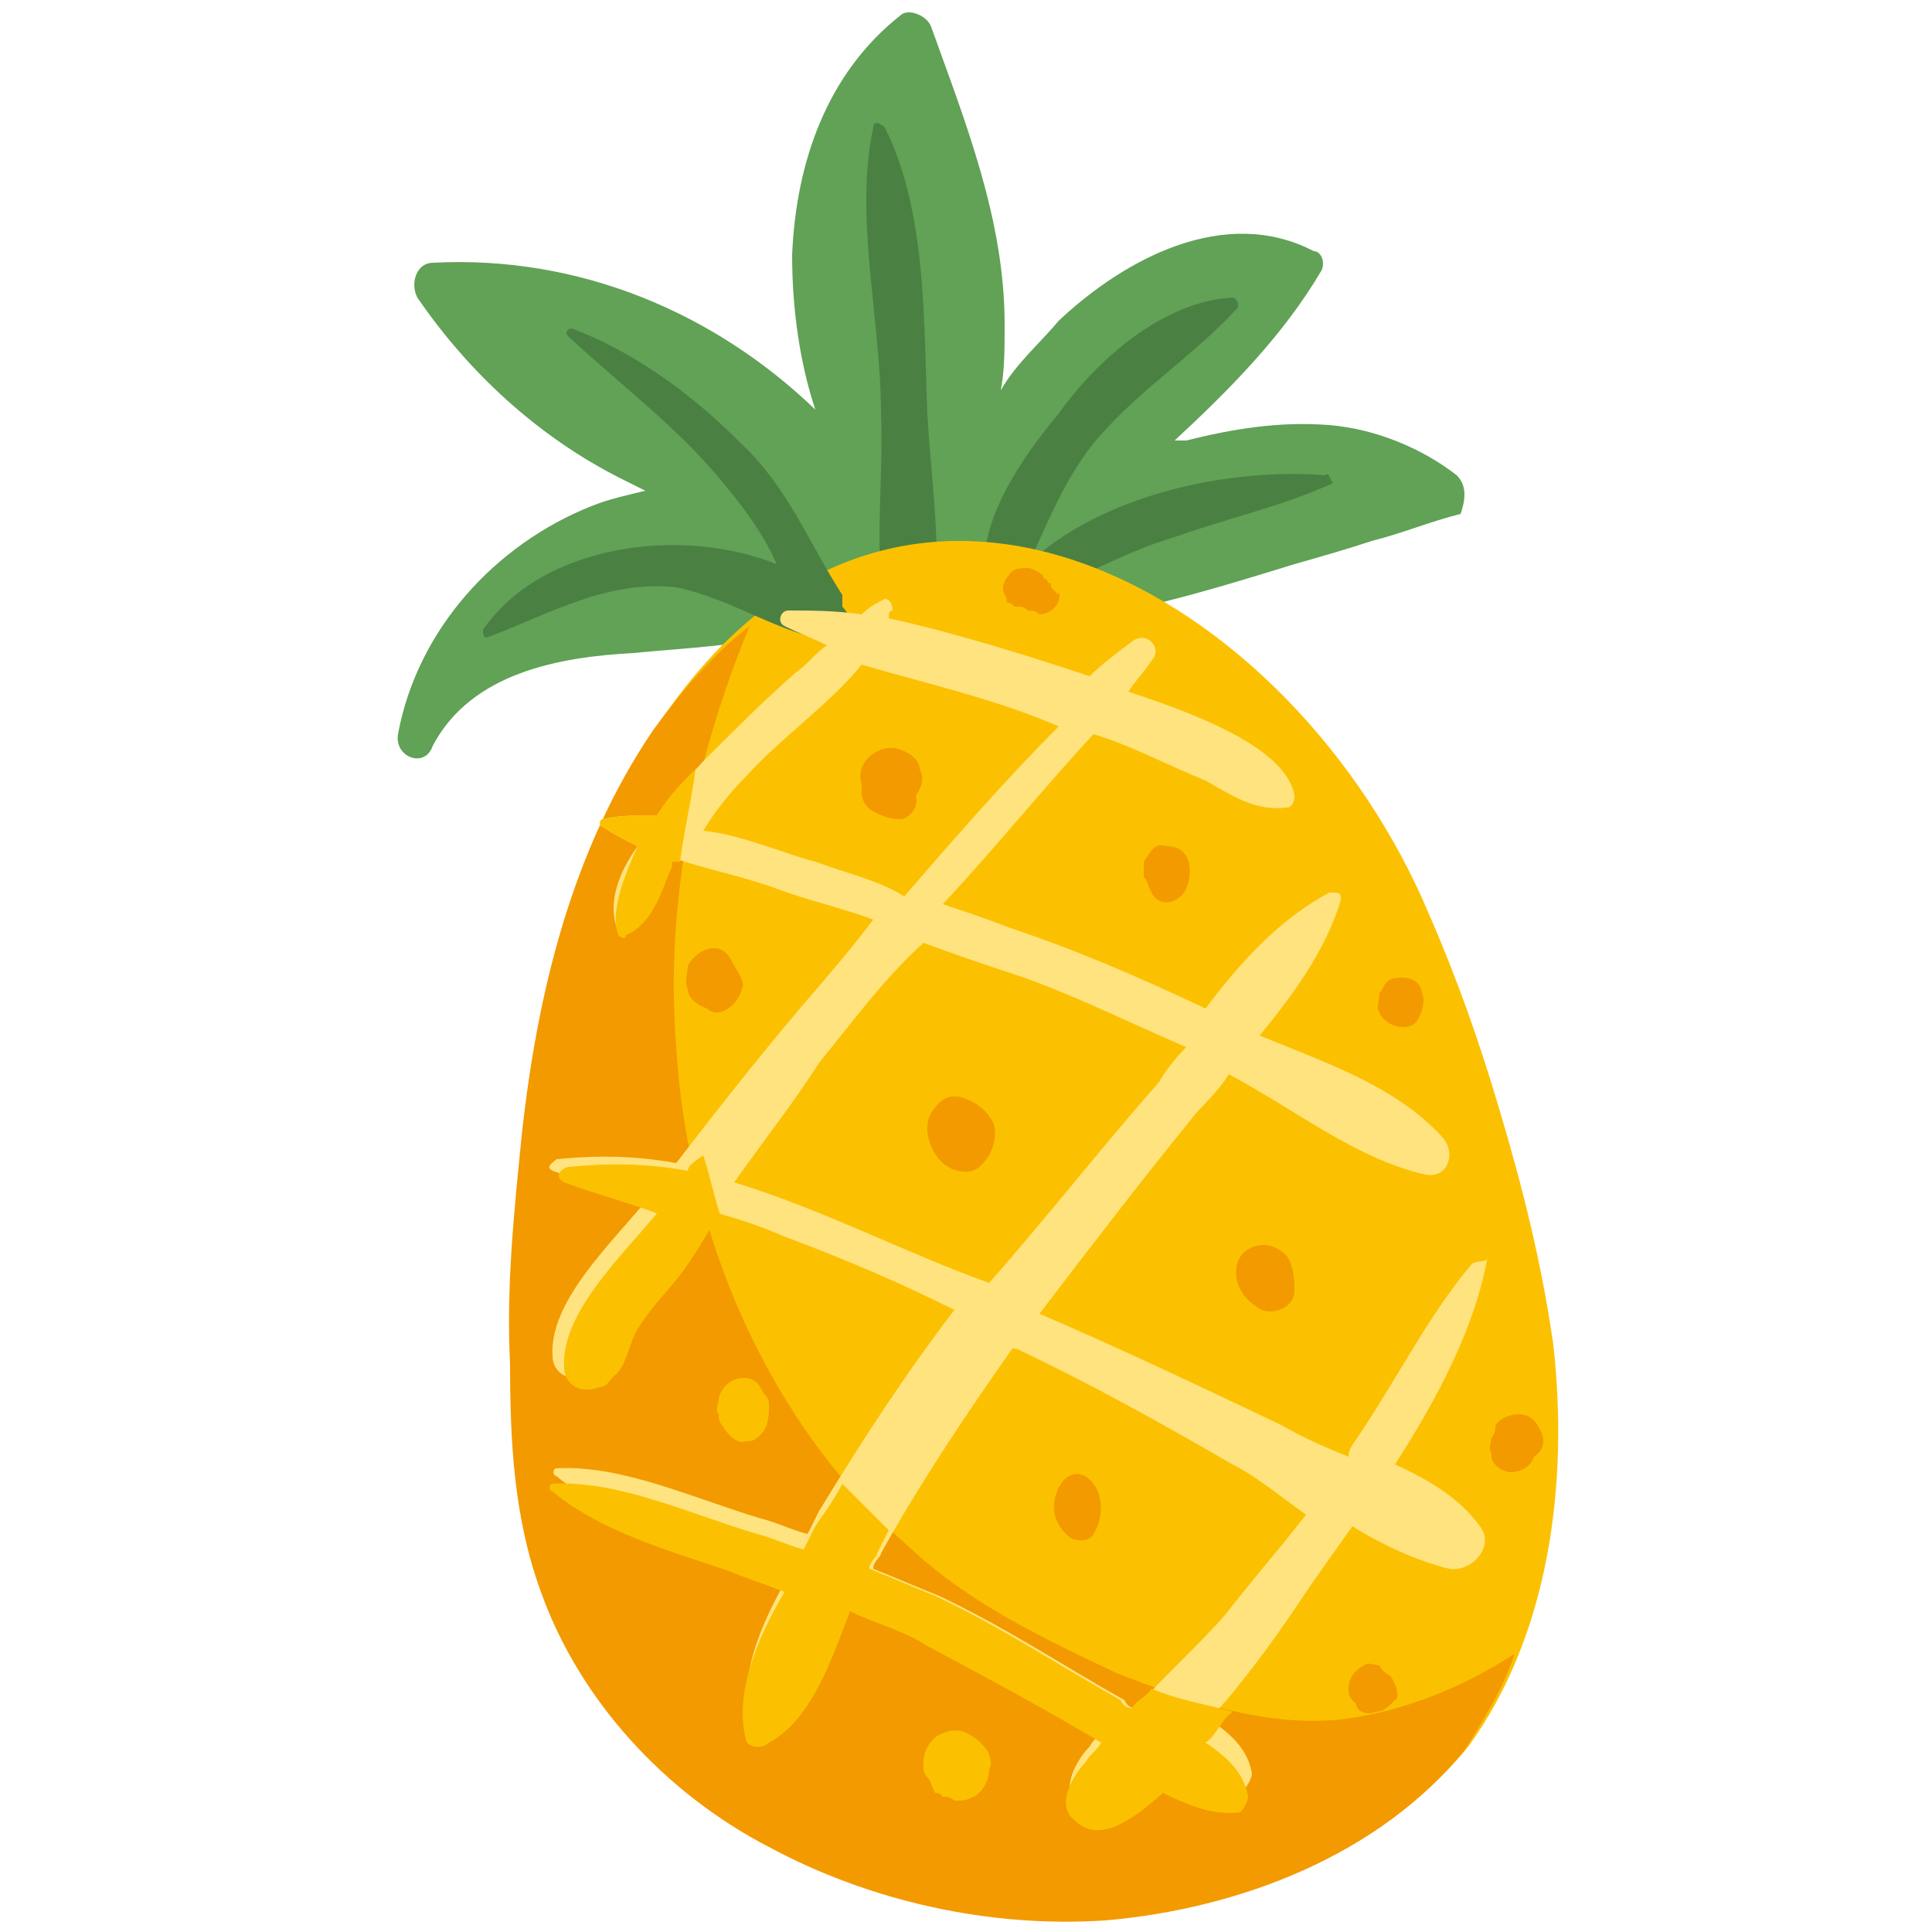
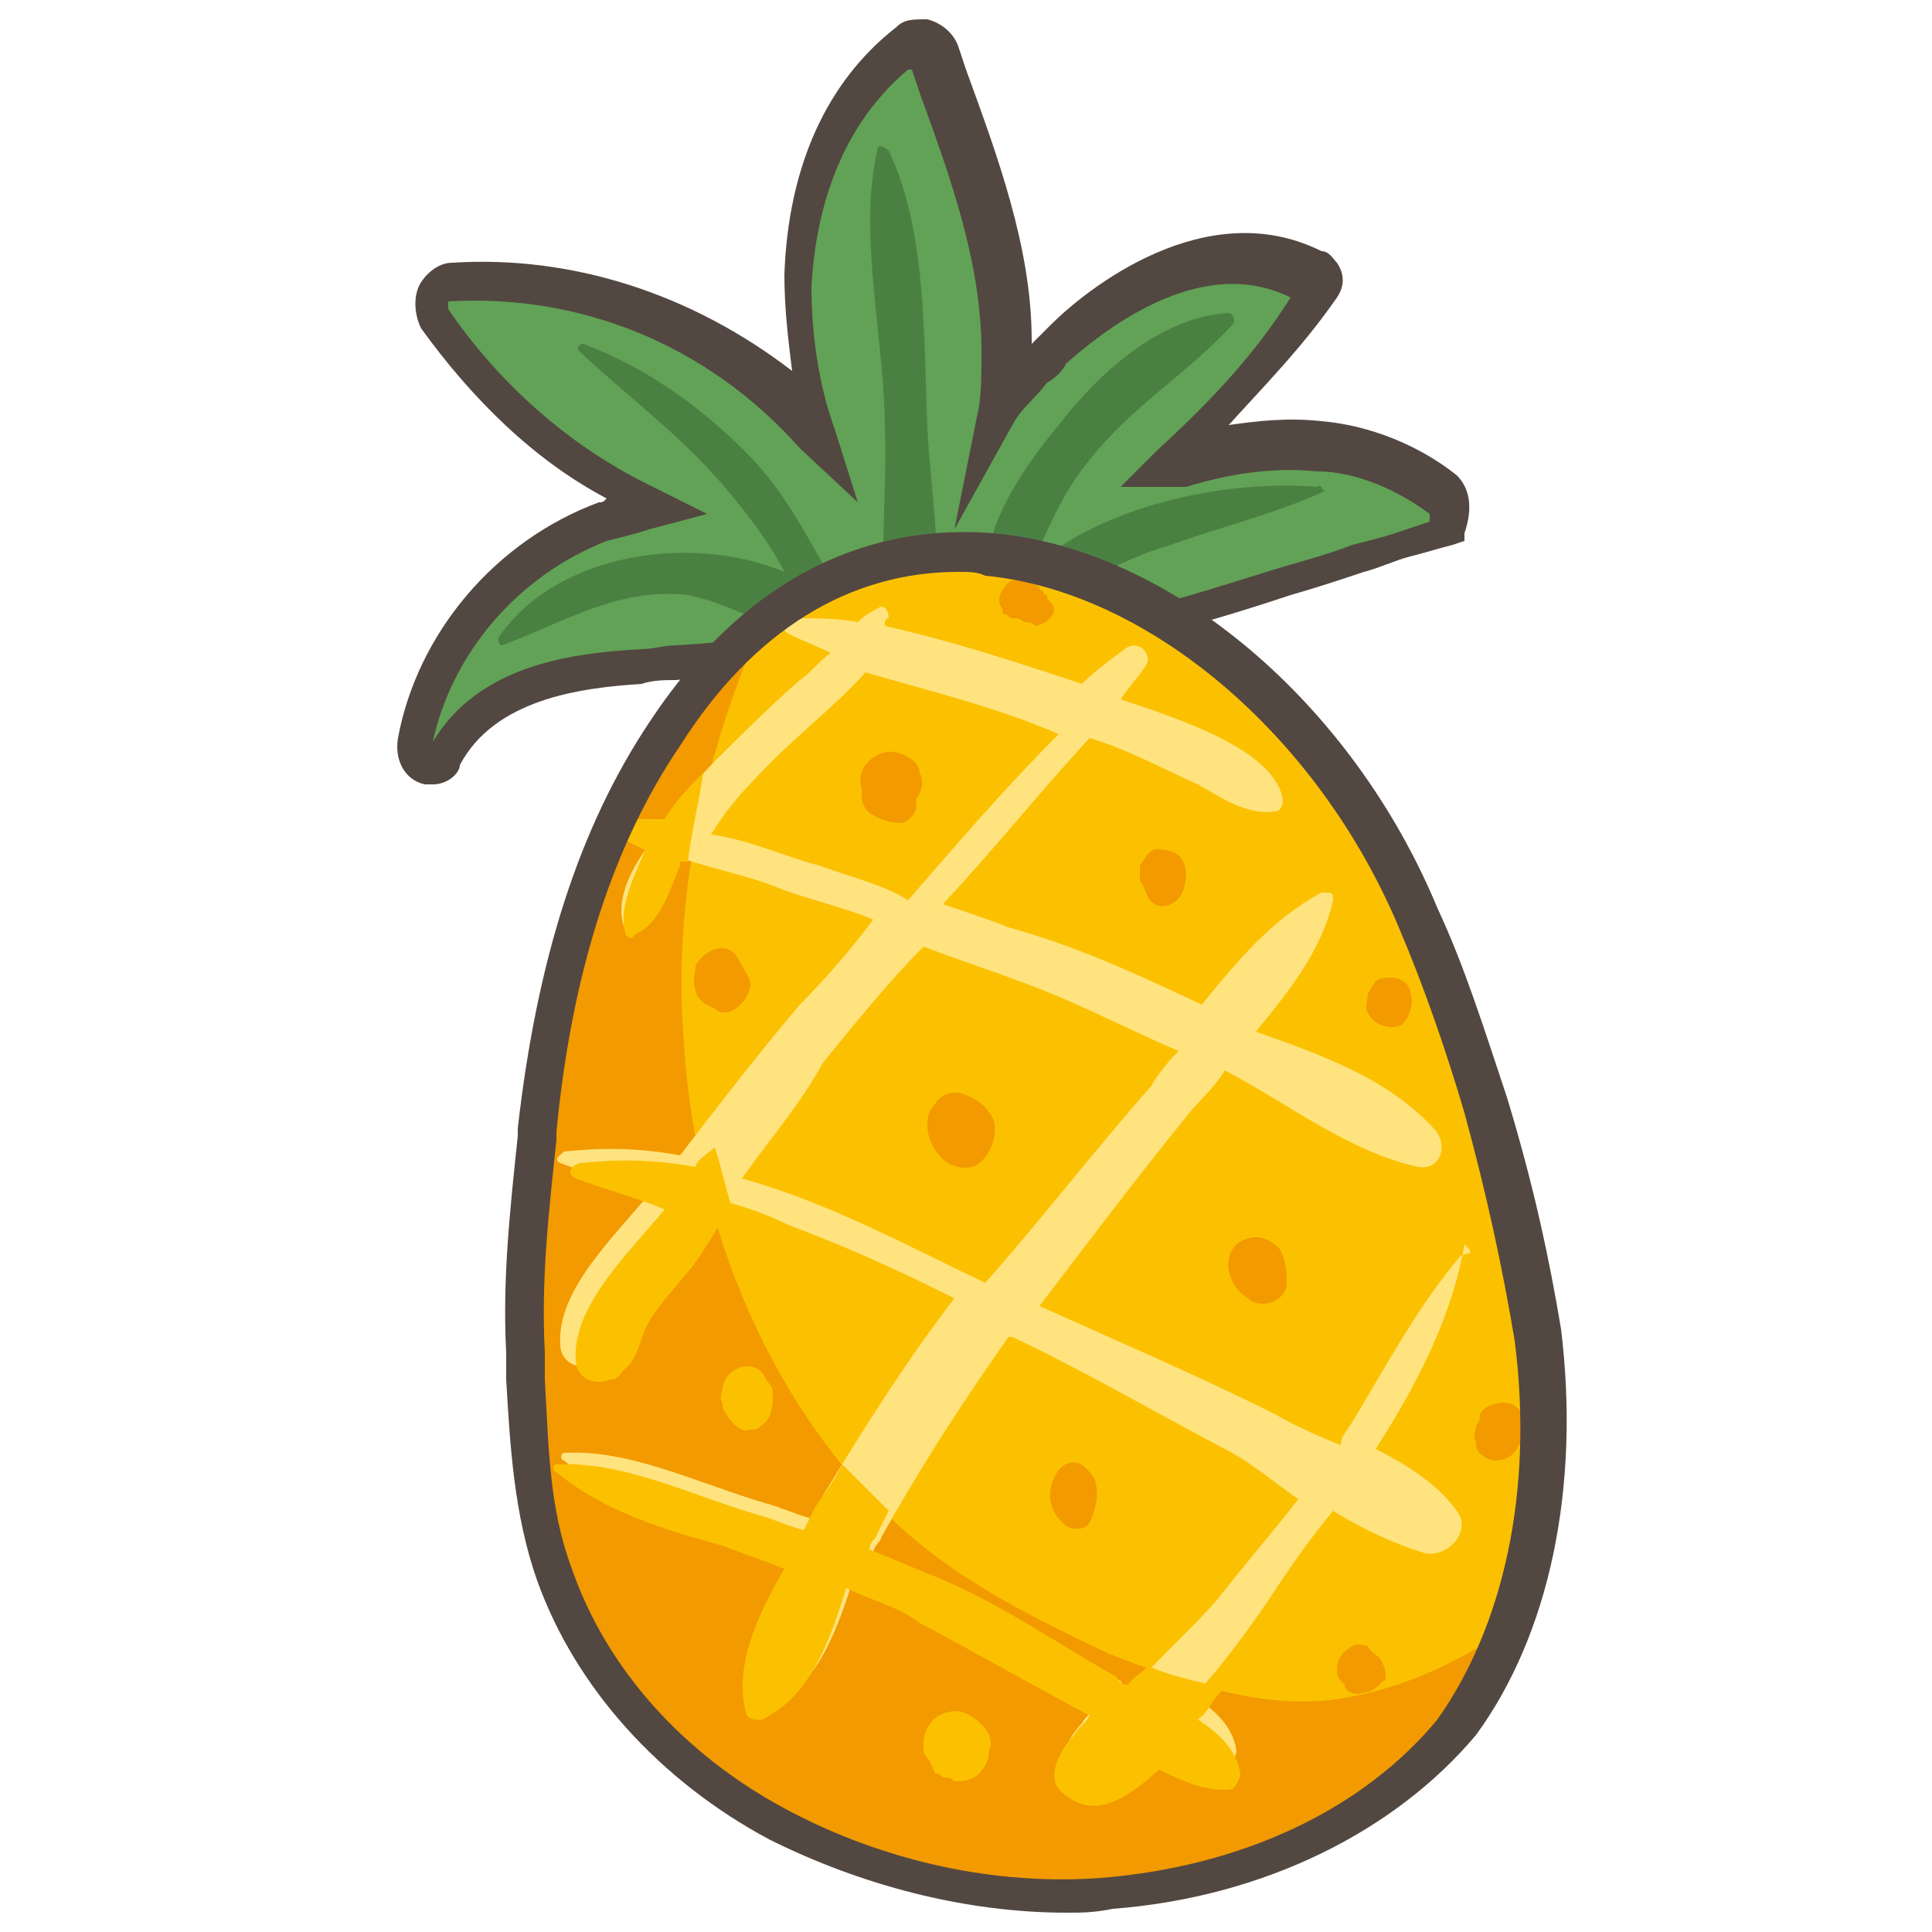
<svg xmlns="http://www.w3.org/2000/svg" version="1.1" id="圖層_1" x="0px" y="0px" viewBox="0 0 50 50" style="enable-background:new 0 0 50 50;" xml:space="preserve">
  <style type="text/css">
	.st0{fill:#61A256;}
- 	.st1{fill:#4B8043;}
- 	.st2{fill:#FBC100;}
- 	.st3{fill:#F29A00;}
- 	.st4{fill:#FFE37E;}
+ 	.st1{fill:#534741;}
+ 	.st2{fill:#4B8043;}
+ 	.st3{fill:#FBC100;}
+ 	.st4{fill:#F29A00;}
+ 	.st5{fill:#FFE37E;}
</style>
-   <g>
-     <path class="st0" d="M37.7,12.3c-0.9-0.7-2.1-1.2-3.3-1.3c-1.3-0.1-2.5,0.1-3.7,0.4c-0.1,0-0.2,0-0.3,0c1.4-1.3,2.8-2.7,3.8-4.4   c0.1-0.2,0-0.5-0.2-0.5c-2.3-1.2-4.9,0.2-6.6,1.8c-0.5,0.6-1.1,1.1-1.5,1.8C26,9.6,26,9,26,8.4c0-2.7-1-5.2-1.9-7.7   c-0.1-0.3-0.6-0.5-0.8-0.3c-1.9,1.5-2.7,3.8-2.8,6.2c0,1.4,0.2,2.8,0.6,4c-2.6-2.5-6.1-4-9.9-3.8c-0.4,0-0.6,0.5-0.4,0.9   c1.3,1.9,3.1,3.6,5.3,4.7c0.2,0.1,0.4,0.2,0.6,0.3c-0.4,0.1-0.9,0.2-1.4,0.4c-2.5,1-4.5,3.2-5,5.9c-0.1,0.6,0.7,0.9,0.9,0.3   c1-1.9,3.3-2.3,5.2-2.4c2-0.2,4.4-0.2,6.1-1.5l0.1,0c0,0.3,0.2,0.7,0.7,0.5c0.1,0,0.1-0.1,0.2,0c0.3,0.2,0.6,0,0.7-0.2   c0.1,0,0.1-0.1,0.2,0c1.7,0.6,3.5,0.4,5.2,0c1.3-0.3,2.6-0.7,3.9-1.1c0.7-0.2,1.4-0.4,2-0.6c0.8-0.2,1.5-0.5,2.3-0.7   C37.9,13,38,12.6,37.7,12.3z" />
-     <path class="st1" d="M24,10.7c-0.1-2.3,0-5.2-1.1-7.4c-0.1-0.1-0.3-0.2-0.3,0c-0.5,2.3,0.2,5,0.2,7.4c0.1,2.1-0.4,4.8,0.6,6.7   c0.1,0.1,0.3,0.1,0.4,0C24.6,15.5,24.1,12.7,24,10.7z" />
-     <path class="st1" d="M34.3,12.3c-2.5-0.2-5.8,0.5-7.7,2.3c0-0.1,0.1-0.3,0.2-0.4c0.4-0.9,0.8-1.8,1.4-2.6c1.1-1.4,2.6-2.3,3.8-3.6   c0.1-0.1,0-0.3-0.1-0.3c-1.8,0.1-3.5,1.6-4.5,3c-1,1.2-2.5,3.3-1.7,4.9c0.1,0.1,0.2,0.1,0.3,0.1c0.1-0.1,0.2-0.1,0.3-0.2l0.1,0   c1.4-0.4,2.6-1.2,4-1.6c1.4-0.5,2.8-0.8,4.1-1.4C34.4,12.4,34.4,12.2,34.3,12.3z" />
-     <path class="st2" d="M40.2,34.8c-0.3-2.1-0.8-4.1-1.4-6.1c-0.5-1.7-1.1-3.4-1.8-5C33.5,15.3,23.2,9.4,17,18.8   c-2.1,3.1-3,6.8-3.4,10.5c-0.2,2-0.4,3.9-0.3,5.9s0.1,4,0.8,5.9c1,2.8,3.2,5.2,5.9,6.6s5.7,2.1,8.7,1.9c3.5-0.3,7.1-1.7,9.3-4.4   C40.1,42.3,40.6,38.4,40.2,34.8z" />
-     <path class="st3" d="M39.2,42.8c-1.4,0.9-2.9,1.5-4.5,1.7c-2,0.2-4-0.5-5.8-1.2c-1.9-0.9-3.8-1.8-5.3-3.2c-3.7-3.2-5.8-8.1-6.1-13   c-0.3-3.8,0.5-7.5,1.9-10.9c-0.9,0.7-1.7,1.6-2.5,2.7c-2.1,3.1-3,6.8-3.4,10.5c-0.2,2-0.4,3.9-0.3,5.9c0,2,0.1,4,0.8,5.9   c1,2.8,3.2,5.2,5.9,6.6c2.6,1.4,5.7,2.1,8.7,1.9c3.5-0.3,7.1-1.7,9.3-4.4C38.4,44.5,38.9,43.7,39.2,42.8z" />
-     <path class="st1" d="M22.1,16.1c-0.1-0.1-0.2-0.3-0.3-0.4c0-0.1,0-0.2,0-0.3c-0.9-1.4-1.4-2.8-2.7-4c-1.2-1.2-2.7-2.3-4.3-2.9   c-0.1,0-0.2,0.1-0.1,0.2c1.4,1.3,2.9,2.4,4.1,3.9c0.5,0.6,1,1.3,1.3,2c-2.5-1-6.1-0.5-7.6,1.7c0,0.1,0,0.2,0.1,0.2   c1.6-0.6,3.1-1.5,4.9-1.3c1.5,0.3,2.8,1.3,4.2,1.4C22,16.8,22.4,16.4,22.1,16.1z" />
-     <path class="st4" d="M38.1,32.7c-1.1,1.3-1.9,2.9-2.9,4.4c-0.2,0.3-0.3,0.4-0.3,0.6c-0.5-0.2-1.2-0.5-1.7-0.8c-2.1-1-4.2-2-6.3-2.9   c1.3-1.7,2.6-3.4,3.9-5c0.3-0.4,0.7-0.7,1-1.2c1.7,0.9,3.3,2.2,5.1,2.6c0.6,0.1,0.8-0.6,0.4-1c-1.2-1.3-3-1.9-4.7-2.6   c0.9-1.1,1.7-2.2,2.1-3.5c0-0.2,0-0.2-0.3-0.2c-1.3,0.7-2.3,1.8-3.2,3c-1.7-0.8-3.3-1.5-5.1-2.1c-0.5-0.2-1.1-0.4-1.7-0.6   c1.4-1.5,2.6-3,3.9-4.4c1,0.3,1.9,0.8,2.9,1.2c0.7,0.4,1.3,0.8,2.1,0.7c0.1,0,0.2-0.1,0.2-0.3c-0.2-1.3-2.8-2.2-4.3-2.7   c0.2-0.3,0.4-0.5,0.6-0.8c0.3-0.3-0.1-0.8-0.5-0.5c-0.4,0.3-0.8,0.6-1.1,0.9C26.7,17,24.8,16.4,23,16c0-0.1,0-0.2,0.1-0.2   c0-0.2-0.1-0.3-0.2-0.3c-0.2,0.1-0.4,0.2-0.6,0.4c-0.7-0.1-1.3-0.1-1.9-0.1c-0.2,0-0.3,0.3-0.1,0.4c0.4,0.2,0.7,0.3,1.1,0.5   c-0.3,0.2-0.5,0.5-0.8,0.7c-0.8,0.7-1.6,1.5-2.3,2.2c-0.4,0.4-0.8,0.9-1.3,1.5c-0.5,0-1,0-1.4,0.1c-0.1,0-0.1,0.2,0,0.2   c0.3,0.2,0.5,0.3,0.9,0.5c-0.5,0.7-0.8,1.5-0.5,2.2c0.1,0.1,0.2,0.1,0.2,0c0.7-0.3,0.9-1.1,1.2-1.8l0-0.1c0.9,0.3,1.9,0.5,2.7,0.8   s1.7,0.5,2.5,0.8c-0.6,0.8-1.3,1.6-1.9,2.3c-1.1,1.3-2.2,2.7-3.2,4c-1.1-0.2-2.1-0.2-3.1-0.1c-0.1,0.1-0.3,0.2-0.1,0.3   c0.8,0.3,1.6,0.5,2.4,0.8l0,0c-0.9,1.1-2.5,2.6-2.4,4c0,0.4,0.4,0.7,0.9,0.5c0.2,0,0.2-0.1,0.4-0.3c0.3-0.2,0.4-0.9,0.6-1.2   c0.3-0.5,0.7-0.9,1.1-1.4c0.3-0.4,0.6-0.9,0.9-1.4c0.8,0.2,1.4,0.4,2.1,0.7c1.6,0.6,3,1.2,4.4,1.9c-1.3,1.7-2.4,3.4-3.5,5.2   c-0.1,0.2-0.2,0.4-0.3,0.6c-0.4-0.1-0.8-0.3-1.2-0.4c-1.7-0.5-3.6-1.4-5.3-1.3c-0.1,0-0.1,0.2,0,0.2c1.2,1,2.9,1.5,4.4,2   c0.5,0.2,1.1,0.4,1.6,0.6c-0.7,1.2-1.3,2.6-1,3.8c0,0.2,0.4,0.3,0.6,0.1c1.1-0.6,1.6-2.1,2.1-3.4c0.6,0.3,1.4,0.5,2,0.9   c1.5,0.8,3,1.6,4.5,2.5c-0.1,0.2-0.3,0.3-0.4,0.5c-0.3,0.3-0.8,1.1-0.3,1.5c0.6,0.5,1.4-0.1,2.3-0.9c0.6,0.3,1.3,0.6,2,0.5   c0.1-0.1,0.2-0.3,0.2-0.4c-0.1-0.6-0.5-1-1.1-1.4c1.1-1.2,2.1-2.7,2.3-3c0.4-0.6,0.9-1.3,1.4-2c0.8,0.5,1.7,0.9,2.5,1.1   c0.6,0.1,1.2-0.6,0.8-1.1c-0.5-0.7-1.3-1.2-2.2-1.6c1.1-1.7,2.1-3.6,2.4-5.4C38.5,32.7,38.3,32.6,38.1,32.7z M21.1,22.3   c-0.8-0.2-1.9-0.7-2.9-0.8c0.3-0.5,0.7-1,1.1-1.4c0.9-1,2.2-1.9,3-2.9c1.7,0.5,3.5,0.9,5.1,1.6c-1.4,1.4-2.7,2.9-4,4.4   C22.8,22.8,21.9,22.6,21.1,22.3z M19,30.6c0.7-1,1.5-2,2.2-3.1c0.9-1.1,1.7-2.2,2.7-3.1c0.8,0.3,1.7,0.6,2.6,0.9   c1.4,0.5,2.8,1.2,4.2,1.8c-0.3,0.3-0.6,0.7-0.7,0.9c-1.5,1.7-2.9,3.5-4.4,5.2C23.6,32.5,21.3,31.3,19,30.6z M31.7,41.8   c-0.7,0.8-1.6,1.6-2.3,2.4c-0.1,0-0.2,0-0.3-0.2c-1.6-0.9-3.1-1.9-4.8-2.7c-0.5-0.2-1.2-0.5-1.7-0.7c0-0.2,0.2-0.3,0.2-0.4   c1-1.8,2.2-3.6,3.4-5.3l0.1,0c1.9,0.9,3.7,1.9,5.6,3c0.6,0.3,1.2,0.8,1.9,1.3C33.1,40.1,32.4,40.9,31.7,41.8z" />
-     <g>
-       <path class="st2" d="M16,24.2c0.1,0.1,0.2,0.1,0.2,0c0.7-0.3,0.9-1.1,1.2-1.8l0-0.1c0.1,0,0.1,0,0.2,0c0.1-0.8,0.3-1.6,0.4-2.4    c-0.3,0.3-0.7,0.7-1,1.2c-0.5,0-1,0-1.4,0.1c-0.1,0-0.1,0.2,0,0.2c0.3,0.2,0.5,0.3,0.9,0.5C16.1,22.8,15.8,23.6,16,24.2z" />
-       <path class="st2" d="M30.1,46.4c0.6,0.3,1.3,0.6,2,0.5c0.1-0.1,0.2-0.3,0.2-0.4c-0.1-0.6-0.5-1-1.1-1.4c0.3-0.2,0.4-0.6,0.7-0.8    c-0.7-0.2-1.4-0.3-2.1-0.6c-0.1,0.2-0.4,0.3-0.5,0.5c-0.1,0-0.2,0-0.3-0.2c-1.6-0.9-3.1-1.9-4.8-2.7c-0.5-0.2-1.2-0.5-1.7-0.7    c0-0.2,0.2-0.3,0.2-0.4c0.1-0.2,0.2-0.4,0.3-0.6c-0.4-0.4-0.8-0.8-1.2-1.2c-0.2,0.4-0.5,0.8-0.7,1.1c-0.1,0.2-0.2,0.4-0.3,0.6    c-0.4-0.1-0.8-0.3-1.2-0.4c-1.7-0.5-3.6-1.4-5.3-1.3c-0.1,0-0.1,0.2,0,0.2c1.2,1,2.9,1.5,4.4,2c0.5,0.2,1.1,0.4,1.6,0.6    c-0.7,1.2-1.3,2.6-1,3.8c0,0.2,0.4,0.3,0.6,0.1c1.1-0.6,1.6-2.1,2.1-3.4c0.6,0.3,1.4,0.5,2,0.9c1.5,0.8,3,1.6,4.5,2.5    c-0.1,0.2-0.3,0.3-0.4,0.5c-0.3,0.3-0.8,1.1-0.3,1.5C28.4,47.7,29.2,47.2,30.1,46.4z" />
-       <path class="st2" d="M14.6,30.6c0.8,0.3,1.6,0.5,2.4,0.8l0,0c-0.9,1.1-2.5,2.6-2.4,4c0,0.4,0.4,0.7,0.9,0.5c0.2,0,0.2-0.1,0.4-0.3    c0.3-0.2,0.4-0.9,0.6-1.2c0.3-0.5,0.7-0.9,1.1-1.4c0.3-0.4,0.6-0.9,0.9-1.4c0.1,0,0.1,0,0.2,0c-0.2-0.5-0.3-1.1-0.5-1.7    c-0.3,0.2-0.4,0.3-0.4,0.4c-1.1-0.2-2.1-0.2-3.1-0.1C14.4,30.3,14.4,30.5,14.6,30.6z" />
-     </g>
-     <path class="st3" d="M23.8,19.9c0-0.2-0.2-0.4-0.5-0.5c-0.5-0.2-1.2,0.3-1,0.9c0,0,0,0,0,0.1l0,0c0,0,0,0,0,0.1   c0,0.2,0.1,0.4,0.3,0.5c0.2,0.1,0.4,0.2,0.7,0.2l0,0c0.2,0,0.5-0.3,0.4-0.6C23.9,20.3,23.9,20.1,23.8,19.9z" />
-     <path class="st3" d="M18.9,24.8c-0.3-0.5-0.9-0.2-1.1,0.2c0,0.2-0.1,0.4,0,0.6c0,0.2,0.2,0.4,0.5,0.5c0.3,0.3,0.8-0.1,0.9-0.5   C19.3,25.4,19.1,25.2,18.9,24.8z" />
-     <path class="st3" d="M25.6,28.9c-0.1-0.2-0.4-0.4-0.7-0.5c-0.4-0.1-0.6,0.1-0.8,0.4c-0.3,0.5,0.1,1.4,0.7,1.5   c0.4,0.1,0.6-0.1,0.8-0.4C25.8,29.5,25.8,29.1,25.6,28.9z" />
-     <g>
-       <path class="st3" d="M30.2,21.9c-0.3-0.1-0.4,0.1-0.6,0.4l0,0.1c0,0.1,0,0.3,0,0.3c0.1,0.1,0.1,0.2,0.2,0.4    c0.2,0.4,0.7,0.3,0.9-0.1C30.9,22.5,30.8,21.9,30.2,21.9z" />
-       <path class="st3" d="M29.7,22.2L29.7,22.2L29.7,22.2z" />
-       <path class="st3" d="M29.7,22.3L29.7,22.3L29.7,22.3L29.7,22.3z" />
-     </g>
-     <path class="st2" d="M19.9,36.4c0-0.1,0-0.2-0.1-0.3c-0.1-0.1-0.1-0.2-0.2-0.3c-0.3-0.3-0.9-0.1-1,0.4c0,0.1-0.1,0.3,0,0.4   c0,0.1,0,0.2,0.1,0.3c0.1,0.2,0.4,0.5,0.6,0.4c0.1,0,0.2,0,0.3-0.1C19.9,37,19.9,36.6,19.9,36.4z" />
-     <path class="st3" d="M28.3,38.4c-0.3-0.4-0.7-0.3-0.9,0.1c-0.2,0.4-0.2,0.9,0.3,1.3c0.2,0.1,0.5,0.1,0.6-0.1   C28.5,39.4,28.6,38.8,28.3,38.4z" />
-     <path class="st2" d="M25.6,45.4L25.6,45.4c-0.1-0.2-0.3-0.4-0.5-0.5c-0.3-0.2-0.6-0.1-0.8,0c-0.2,0.1-0.4,0.4-0.4,0.7   c0,0,0,0,0,0.1c0,0.1,0,0.2,0.1,0.3c0.1,0.1,0.1,0.2,0.2,0.4c0.1,0,0.1,0,0.2,0.1c0.1,0,0.2,0,0.3,0.1c0.2,0,0.3,0,0.5-0.1   c0.2-0.1,0.4-0.4,0.4-0.7C25.7,45.6,25.6,45.5,25.6,45.4z" />
-     <path class="st3" d="M33.3,32.5c-0.3-0.3-0.7-0.4-1.1-0.1c-0.4,0.4-0.2,1.1,0.3,1.4c0.3,0.3,1,0.1,1-0.4   C33.5,33.2,33.5,32.8,33.3,32.5z" />
-     <path class="st3" d="M36,43.4c-0.1-0.1-0.2-0.1-0.3-0.3c-0.1,0-0.3-0.1-0.4,0c-0.2,0.1-0.4,0.3-0.4,0.6c0,0.1,0,0.2,0.1,0.3   l0.1,0.1c0,0.2,0.3,0.3,0.5,0.2c0.2,0,0.3-0.1,0.5-0.3C36.2,44,36.2,43.7,36,43.4z" />
-     <path class="st3" d="M39.8,36.9c-0.1-0.2-0.3-0.3-0.5-0.3c-0.2,0-0.5,0.1-0.6,0.3c0,0.1,0,0.2-0.1,0.3c0,0.1-0.1,0.3,0,0.4   c0,0,0,0,0,0.1l0,0c0,0.2,0.3,0.4,0.5,0.4s0.5-0.1,0.6-0.4C40,37.5,40,37.2,39.8,36.9z" />
-     <path class="st3" d="M36.8,25.7c0-0.2-0.2-0.4-0.5-0.4c-0.1,0-0.3,0-0.4,0.1s-0.1,0.2-0.2,0.3c0,0.2-0.1,0.4,0,0.5   c0.1,0.3,0.6,0.5,0.9,0.3C36.8,26.3,36.9,25.9,36.8,25.7z" />
-     <path class="st3" d="M27.3,15.3c-0.1-0.1-0.1-0.1-0.1-0.2c0,0-0.1,0-0.1-0.1c0,0-0.1,0-0.1-0.1c-0.1-0.1-0.3-0.2-0.4-0.2   c-0.2,0-0.4,0-0.5,0.2C26,15,25.9,15.2,26,15.4c0.1,0.1,0,0.2,0.1,0.2c0.1,0,0.1,0.1,0.2,0.1l0.1,0c0.1,0,0.2,0.1,0.2,0.1   c0.1,0,0.2,0,0.3,0.1c0.3,0,0.6-0.3,0.5-0.6C27.4,15.4,27.4,15.4,27.3,15.3z" />
-   </g>
+   <path class="st0" d="M37.4,12.6c-0.9-0.7-2-1.2-3.2-1.3c-1.3-0.1-2.4,0.1-3.6,0.4c-0.1,0-0.2,0-0.3,0c1.4-1.3,2.7-2.6,3.7-4.3  C34.1,7.3,34,7,33.8,7c-2.2-1.2-4.8,0.2-6.4,1.8c-0.5,0.6-1.1,1.1-1.5,1.8C26,10,26,9.4,26,8.8c0-2.6-1-5.1-1.9-7.5  C24,1,23.5,0.8,23.4,1c-1.9,1.5-2.6,3.7-2.7,6c0,1.4,0.2,2.7,0.6,3.9c-2.5-2.4-5.9-3.9-9.6-3.7c-0.4,0-0.6,0.5-0.4,0.9  c1.3,1.9,3,3.5,5.2,4.6c0.2,0.1,0.4,0.2,0.6,0.3c-0.4,0.1-0.9,0.2-1.4,0.4c-2.4,1-4.4,3.1-4.9,5.7c-0.1,0.6,0.7,0.9,0.9,0.3  c1-1.9,3.2-2.2,5.1-2.3c1.9-0.2,4.3-0.2,5.9-1.5h0.1c0,0.3,0.2,0.7,0.7,0.5c0.1,0,0.1-0.1,0.2,0c0.3,0.2,0.6,0,0.7-0.2  c0.1,0,0.1-0.1,0.2,0c1.7,0.6,3.4,0.4,5.1,0c1.3-0.3,2.5-0.7,3.8-1.1c0.7-0.2,1.4-0.4,1.9-0.6c0.8-0.2,1.5-0.5,2.2-0.7  C37.6,13.3,37.7,12.9,37.4,12.6z" />
+   <path class="st1" d="M11.2,20.3c-0.1,0-0.2,0-0.2,0c-0.5-0.1-0.8-0.6-0.7-1.2c0.5-2.7,2.5-5.1,5.2-6.1c0.1,0,0.1,0,0.2-0.1  c-1.9-1-3.5-2.6-4.8-4.4c-0.2-0.4-0.2-0.9,0-1.2c0.2-0.3,0.5-0.5,0.8-0.5c3.1-0.2,6.2,0.8,8.8,2.8c-0.1-0.8-0.2-1.6-0.2-2.5  c0.1-2.8,1.1-5,2.9-6.4c0.2-0.2,0.4-0.2,0.8-0.2c0.4,0.1,0.7,0.4,0.8,0.7l0.2,0.6c0.8,2.2,1.7,4.6,1.7,7c0,0,0,0.1,0,0.1  c0.2-0.2,0.3-0.3,0.5-0.5c0.9-0.9,4-3.4,7-1.9c0.2,0,0.3,0.2,0.4,0.3c0.2,0.3,0.2,0.6,0,0.9C33.7,9,32.7,10,31.8,11  c0.7-0.1,1.5-0.2,2.4-0.1c1.2,0.1,2.5,0.6,3.5,1.4l0,0c0.5,0.5,0.3,1.2,0.2,1.5L37.9,14l-0.3,0.1c-0.4,0.1-0.7,0.2-1.1,0.3  c-0.4,0.1-0.8,0.3-1.2,0.4c-0.6,0.2-1.2,0.4-1.9,0.6c-1.2,0.4-2.5,0.8-3.8,1.1c-1.4,0.3-3.3,0.6-5.2,0c-0.1,0.1-0.3,0.2-0.4,0.2  c-0.2,0.1-0.4,0-0.6,0c-0.4,0.1-0.7,0-0.8-0.1c-0.1-0.1-0.1-0.1-0.2-0.2c-1.5,0.9-3.3,1-4.9,1.2c-0.3,0-0.6,0-0.9,0.1  c-1.6,0.1-3.8,0.4-4.7,2.1C11.9,20,11.6,20.3,11.2,20.3z M11.6,7.8c0,0,0,0.1,0,0.2c1.3,1.9,3,3.4,4.9,4.4l1.8,0.9l-1.5,0.4  c-0.3,0.1-0.7,0.2-1.1,0.3c-2.3,0.9-4,2.9-4.5,5.2c1.2-2,3.6-2.3,5.4-2.4c0.3,0,0.6-0.1,0.9-0.1c1.7-0.1,3.5-0.3,4.8-1.3l0.1-0.1  h0.7l0.1,0.5l0.1,0l0,0c0.2-0.1,0.3,0,0.5,0.1l0.1-0.2l0.2,0c0.2-0.1,0.4-0.1,0.5,0.1c1.3,0.4,2.7,0.4,4.7,0  c1.3-0.3,2.5-0.7,3.8-1.1c0.7-0.2,1.4-0.4,1.9-0.6c0.4-0.1,0.8-0.2,1.1-0.3c0.3-0.1,0.6-0.2,0.9-0.3c0-0.1,0-0.2,0-0.2  c-0.8-0.6-1.9-1.1-2.9-1.1c-1-0.1-2.1,0-3.4,0.4l-0.1,0H29l0.9-0.9c1.2-1.1,2.5-2.4,3.5-4c-2.4-1.2-5,1-5.8,1.7  c-0.1,0.2-0.3,0.4-0.5,0.5c-0.3,0.4-0.7,0.7-0.9,1.1l-1.5,2.7l0.6-3c0.1-0.4,0.1-1,0.1-1.6c0-2.3-0.8-4.5-1.6-6.7l-0.2-0.6  c0,0,0,0-0.1,0c-1.9,1.6-2.4,3.9-2.5,5.6c0,1.3,0.2,2.6,0.6,3.7l0.6,1.9l-1.5-1.4C18.3,8.9,15,7.6,11.6,7.8z M23.3,16.6  C23.3,16.6,23.3,16.6,23.3,16.6C23.3,16.6,23.3,16.6,23.3,16.6z M24.2,15.4C24.2,15.4,24.2,15.4,24.2,15.4L24.2,15.4z M23.7,1.4  C23.7,1.4,23.7,1.4,23.7,1.4C23.7,1.4,23.7,1.4,23.7,1.4z" />
+   <path class="st2" d="M24,11.1C23.9,8.8,24,6,23,3.9c-0.1-0.1-0.3-0.2-0.3,0c-0.5,2.2,0.2,4.9,0.2,7.2c0.1,2-0.4,4.7,0.6,6.5  c0.1,0.1,0.3,0.1,0.4,0C24.6,15.7,24.1,13,24,11.1z" />
+   <path class="st2" d="M34.1,12.6c-2.4-0.2-5.7,0.5-7.5,2.2c0-0.1,0.1-0.3,0.2-0.4c0.4-0.9,0.8-1.8,1.4-2.5c1.1-1.4,2.5-2.2,3.7-3.5  c0.1-0.1,0-0.3-0.1-0.3c-1.8,0.1-3.4,1.6-4.4,2.9c-1,1.2-2.4,3.2-1.7,4.8c0.1,0.1,0.2,0.1,0.3,0.1c0.1-0.1,0.2-0.1,0.3-0.2h0.1  c1.4-0.4,2.5-1.2,3.9-1.6c1.4-0.5,2.7-0.8,4-1.4C34.2,12.7,34.2,12.5,34.1,12.6z" />
+   <path class="st2" d="M22.2,16.3c-0.1-0.1-0.2-0.3-0.3-0.4c0-0.1,0-0.2,0-0.3c-0.9-1.4-1.4-2.7-2.6-3.9c-1.2-1.2-2.6-2.2-4.2-2.8  C15,8.9,14.9,9,15,9.1c1.4,1.3,2.8,2.3,4,3.8c0.5,0.6,1,1.3,1.3,1.9c-2.4-1-5.9-0.5-7.4,1.7c0,0.1,0,0.2,0.1,0.2  c1.6-0.6,3-1.5,4.8-1.3c1.5,0.3,2.7,1.3,4.1,1.4C22.1,17,22.5,16.6,22.2,16.3z" />
+   <path class="st3" d="M39.8,34.5c-0.3-2-0.8-4-1.4-5.9c-0.5-1.7-1.1-3.3-1.8-4.9C33.3,15.6,23.3,9.8,17.2,19c-2,3-2.9,6.6-3.3,10.2  c-0.2,1.9-0.4,3.8-0.3,5.7s0.1,3.9,0.8,5.7c1,2.7,3.1,5.1,5.7,6.4s5.6,2,8.5,1.9c3.4-0.3,6.9-1.7,9.1-4.3  C39.7,41.9,40.2,38.1,39.8,34.5z" />
+   <path class="st4" d="M38.8,42.3c-1.4,0.9-2.8,1.5-4.4,1.7c-1.9,0.2-3.9-0.5-5.7-1.2c-1.9-0.9-3.7-1.8-5.2-3.1  C20,36.6,18,31.8,17.7,27c-0.3-3.7,0.5-7.3,1.9-10.6c-0.9,0.7-1.7,1.6-2.4,2.6c-2,3-2.9,6.6-3.3,10.2c-0.2,1.9-0.4,3.8-0.3,5.7  c0,1.9,0.1,3.9,0.8,5.7c1,2.7,3.1,5.1,5.7,6.4c2.5,1.4,5.6,2,8.5,1.9c3.4-0.3,6.9-1.7,9.1-4.3C38.1,44,38.5,43.2,38.8,42.3z" />
+   <path class="st5" d="M37.8,32.5c-1.1,1.3-1.9,2.8-2.8,4.3c-0.2,0.3-0.3,0.4-0.3,0.6c-0.5-0.2-1.2-0.5-1.7-0.8c-2-1-4.1-1.9-6.1-2.8  c1.3-1.7,2.5-3.3,3.8-4.9c0.3-0.4,0.7-0.7,1-1.2c1.7,0.9,3.2,2.1,5,2.5c0.6,0.1,0.8-0.6,0.4-1c-1.2-1.3-2.9-1.9-4.6-2.5  c0.9-1.1,1.7-2.1,2-3.4c0-0.2,0-0.2-0.3-0.2c-1.3,0.7-2.2,1.8-3.1,2.9c-1.7-0.8-3.2-1.5-5-2c-0.5-0.2-1.1-0.4-1.7-0.6  c1.4-1.5,2.5-2.9,3.8-4.3c1,0.3,1.9,0.8,2.8,1.2c0.7,0.4,1.3,0.8,2,0.7c0.1,0,0.2-0.1,0.2-0.3c-0.2-1.3-2.7-2.1-4.2-2.6  c0.2-0.3,0.4-0.5,0.6-0.8c0.3-0.3-0.1-0.8-0.5-0.5c-0.4,0.3-0.8,0.6-1.1,0.9c-1.5-0.5-3.3-1.1-5.1-1.5c0-0.1,0-0.2,0.1-0.2  c0-0.2-0.1-0.3-0.2-0.3c-0.2,0.1-0.4,0.2-0.6,0.4C21.7,16,21.1,16,20.5,16c-0.2,0-0.3,0.3-0.1,0.4c0.4,0.2,0.7,0.3,1.1,0.5  c-0.3,0.2-0.5,0.5-0.8,0.7c-0.8,0.7-1.6,1.5-2.2,2.1c-0.4,0.4-0.8,0.9-1.3,1.5c-0.5,0-1,0-1.4,0.1c-0.1,0-0.1,0.2,0,0.2  c0.3,0.2,0.5,0.3,0.9,0.5c-0.5,0.7-0.8,1.5-0.5,2.1c0.1,0.1,0.2,0.1,0.2,0c0.7-0.3,0.9-1.1,1.2-1.8v-0.1c0.9,0.3,1.9,0.5,2.6,0.8  c0.8,0.3,1.7,0.5,2.4,0.8c-0.6,0.8-1.3,1.6-1.9,2.2c-1.1,1.3-2.1,2.6-3.1,3.9c-1.1-0.2-2-0.2-3-0.1c-0.1,0.1-0.3,0.2-0.1,0.3  c0.8,0.3,1.6,0.5,2.3,0.8l0,0c-0.9,1.1-2.4,2.5-2.3,3.9c0,0.4,0.4,0.7,0.9,0.5c0.2,0,0.2-0.1,0.4-0.3c0.3-0.2,0.4-0.9,0.6-1.2  c0.3-0.5,0.7-0.9,1.1-1.4c0.3-0.4,0.6-0.9,0.9-1.4c0.8,0.2,1.4,0.4,2,0.7c1.6,0.6,2.9,1.2,4.3,1.9c-1.3,1.7-2.3,3.3-3.4,5.1  c-0.1,0.2-0.2,0.4-0.3,0.6c-0.4-0.1-0.8-0.3-1.2-0.4c-1.7-0.5-3.5-1.4-5.2-1.3c-0.1,0-0.1,0.2,0,0.2c1.2,1,2.8,1.5,4.3,1.9  c0.5,0.2,1.1,0.4,1.6,0.6c-0.7,1.2-1.3,2.5-1,3.7c0,0.2,0.4,0.3,0.6,0.1c1.1-0.6,1.6-2,2-3.3c0.6,0.3,1.4,0.5,1.9,0.9  c1.5,0.8,2.9,1.6,4.4,2.4c-0.1,0.2-0.3,0.3-0.4,0.5c-0.3,0.3-0.8,1.1-0.3,1.5c0.6,0.5,1.4-0.1,2.2-0.9c0.6,0.3,1.3,0.6,1.9,0.5  c0.1-0.1,0.2-0.3,0.2-0.4c-0.1-0.6-0.5-1-1.1-1.4c1.1-1.2,2-2.6,2.2-2.9c0.4-0.6,0.9-1.3,1.4-1.9c0.8,0.5,1.7,0.9,2.4,1.1  c0.6,0.1,1.2-0.6,0.8-1.1c-0.5-0.7-1.3-1.2-2.1-1.6c1.1-1.7,2-3.5,2.3-5.3C38.2,32.5,38,32.4,37.8,32.5z M21.2,22.4  c-0.8-0.2-1.9-0.7-2.8-0.8c0.3-0.5,0.7-1,1.1-1.4c0.9-1,2.1-1.9,2.9-2.8c1.7,0.5,3.4,0.9,5,1.6c-1.4,1.4-2.6,2.8-3.9,4.3  C22.9,22.9,22,22.7,21.2,22.4z M19.2,30.5c0.7-1,1.5-1.9,2.1-3c0.9-1.1,1.7-2.1,2.6-3c0.8,0.3,1.7,0.6,2.5,0.9  c1.4,0.5,2.7,1.2,4.1,1.8c-0.3,0.3-0.6,0.7-0.7,0.9c-1.5,1.7-2.8,3.4-4.3,5.1C23.6,32.3,21.4,31.1,19.2,30.5z M31.5,41.4  c-0.7,0.8-1.6,1.6-2.2,2.3c-0.1,0-0.2,0-0.3-0.2c-1.6-0.9-3-1.9-4.7-2.6c-0.5-0.2-1.2-0.5-1.7-0.7c0-0.2,0.2-0.3,0.2-0.4  c1-1.8,2.1-3.5,3.3-5.2h0.1c1.9,0.9,3.6,1.9,5.5,2.9c0.6,0.3,1.2,0.8,1.9,1.3C32.9,39.7,32.2,40.5,31.5,41.4z" />
+   <path class="st3" d="M16.2,24.2c0.1,0.1,0.2,0.1,0.2,0c0.7-0.3,0.9-1.1,1.2-1.8v-0.1c0.1,0,0.1,0,0.2,0c0.1-0.8,0.3-1.6,0.4-2.3  c-0.3,0.3-0.7,0.7-1,1.2c-0.5,0-1,0-1.4,0.1c-0.1,0-0.1,0.2,0,0.2c0.3,0.2,0.5,0.3,0.9,0.5C16.3,22.9,16,23.6,16.2,24.2z" />
+   <path class="st3" d="M30,45.8c0.6,0.3,1.3,0.6,1.9,0.5c0.1-0.1,0.2-0.3,0.2-0.4c-0.1-0.6-0.5-1-1.1-1.4c0.3-0.2,0.4-0.6,0.7-0.8  c-0.7-0.2-1.4-0.3-2-0.6c-0.1,0.2-0.4,0.3-0.5,0.5c-0.1,0-0.2,0-0.3-0.2c-1.6-0.9-3-1.9-4.7-2.6c-0.5-0.2-1.2-0.5-1.7-0.7  c0-0.2,0.2-0.3,0.2-0.4c0.1-0.2,0.2-0.4,0.3-0.6c-0.4-0.4-0.8-0.8-1.2-1.2c-0.2,0.4-0.5,0.8-0.7,1.1c-0.1,0.2-0.2,0.4-0.3,0.6  c-0.4-0.1-0.8-0.3-1.2-0.4c-1.7-0.5-3.5-1.4-5.2-1.3c-0.1,0-0.1,0.2,0,0.2c1.2,1,2.8,1.5,4.3,1.9c0.5,0.2,1.1,0.4,1.6,0.6  c-0.7,1.2-1.3,2.5-1,3.7c0,0.2,0.4,0.3,0.6,0.1c1.1-0.6,1.6-2,2-3.3c0.6,0.3,1.4,0.5,1.9,0.9c1.5,0.8,2.9,1.6,4.4,2.4  c-0.1,0.2-0.3,0.3-0.4,0.5c-0.3,0.3-0.8,1.1-0.3,1.5C28.3,47.1,29.1,46.6,30,45.8z" />
+   <path class="st3" d="M14.9,30.5c0.8,0.3,1.6,0.5,2.3,0.8l0,0c-0.9,1.1-2.4,2.5-2.3,3.9c0,0.4,0.4,0.7,0.9,0.5c0.2,0,0.2-0.1,0.4-0.3  c0.3-0.2,0.4-0.9,0.6-1.2c0.3-0.5,0.7-0.9,1.1-1.4c0.3-0.4,0.6-0.9,0.9-1.4c0.1,0,0.1,0,0.2,0c-0.2-0.5-0.3-1.1-0.5-1.7  C18.1,30,18,30.1,18,30.2c-1.1-0.2-2-0.2-3-0.1C14.7,30.2,14.7,30.4,14.9,30.5z" />
+   <path class="st4" d="M23.8,20c0-0.2-0.2-0.4-0.5-0.5c-0.5-0.2-1.2,0.3-1,0.9c0,0,0,0,0,0.1l0,0c0,0,0,0,0,0.1c0,0.2,0.1,0.4,0.3,0.5  c0.2,0.1,0.4,0.2,0.7,0.2l0,0c0.2,0,0.5-0.3,0.4-0.6C23.9,20.4,23.9,20.2,23.8,20z" />
+   <path class="st4" d="M19.1,24.8c-0.3-0.5-0.9-0.2-1.1,0.2c0,0.2-0.1,0.4,0,0.6c0,0.2,0.2,0.4,0.5,0.5c0.3,0.3,0.8-0.1,0.9-0.5  C19.5,25.4,19.3,25.2,19.1,24.8z" />
+   <path class="st4" d="M25.6,28.8c-0.1-0.2-0.4-0.4-0.7-0.5c-0.4-0.1-0.6,0.1-0.8,0.4c-0.3,0.5,0.1,1.4,0.7,1.5  c0.4,0.1,0.6-0.1,0.8-0.4C25.8,29.4,25.8,29,25.6,28.8z" />
+   <path class="st4" d="M30.1,22c-0.3-0.1-0.4,0.1-0.6,0.4v0.1c0,0.1,0,0.3,0,0.3c0.1,0.1,0.1,0.2,0.2,0.4c0.2,0.4,0.7,0.3,0.9-0.1  C30.8,22.6,30.7,22,30.1,22z" />
+   <path class="st4" d="M29.6,22.3L29.6,22.3L29.6,22.3z" />
+   <path class="st4" d="M29.6,22.4L29.6,22.4L29.6,22.4L29.6,22.4z" />
+   <path class="st3" d="M20,36.1c0-0.1,0-0.2-0.1-0.3c-0.1-0.1-0.1-0.2-0.2-0.3c-0.3-0.3-0.9-0.1-1,0.4c0,0.1-0.1,0.3,0,0.4  c0,0.1,0,0.2,0.1,0.3c0.1,0.2,0.4,0.5,0.6,0.4c0.1,0,0.2,0,0.3-0.1C20,36.7,20,36.3,20,36.1z" />
+   <path class="st4" d="M28.2,38.1c-0.3-0.4-0.7-0.3-0.9,0.1c-0.2,0.4-0.2,0.9,0.3,1.3c0.2,0.1,0.5,0.1,0.6-0.1  C28.4,39,28.5,38.4,28.2,38.1z" />
+   <path class="st3" d="M25.6,44.9L25.6,44.9c-0.1-0.2-0.3-0.4-0.5-0.5c-0.3-0.2-0.6-0.1-0.8,0c-0.2,0.1-0.4,0.4-0.4,0.7c0,0,0,0,0,0.1  s0,0.2,0.1,0.3c0.1,0.1,0.1,0.2,0.2,0.4c0.1,0,0.1,0,0.2,0.1c0.1,0,0.2,0,0.3,0.1c0.2,0,0.3,0,0.5-0.1s0.4-0.4,0.4-0.7  C25.7,45.1,25.6,45,25.6,44.9z" />
+   <path class="st4" d="M33.1,32.3c-0.3-0.3-0.7-0.4-1.1-0.1c-0.4,0.4-0.2,1.1,0.3,1.4c0.3,0.3,1,0.1,1-0.4  C33.3,33,33.3,32.6,33.1,32.3z" />
+   <path class="st4" d="M35.7,42.9c-0.1-0.1-0.2-0.1-0.3-0.3c-0.1,0-0.3-0.1-0.4,0c-0.2,0.1-0.4,0.3-0.4,0.6c0,0.1,0,0.2,0.1,0.3  l0.1,0.1c0,0.2,0.3,0.3,0.5,0.2c0.2,0,0.3-0.1,0.5-0.3C35.9,43.5,35.9,43.2,35.7,42.9z" />
+   <path class="st4" d="M39.4,36.6c-0.1-0.2-0.3-0.3-0.5-0.3c-0.2,0-0.5,0.1-0.6,0.3c0,0.1,0,0.2-0.1,0.3c0,0.1-0.1,0.3,0,0.4  c0,0,0,0,0,0.1l0,0c0,0.2,0.3,0.4,0.5,0.4c0.2,0,0.5-0.1,0.6-0.4C39.6,37.2,39.6,36.9,39.4,36.6z" />
+   <path class="st4" d="M36.5,25.7c0-0.2-0.2-0.4-0.5-0.4c-0.1,0-0.3,0-0.4,0.1c-0.1,0.1-0.1,0.2-0.2,0.3c0,0.2-0.1,0.4,0,0.5  c0.1,0.3,0.6,0.5,0.9,0.3C36.5,26.3,36.6,25.9,36.5,25.7z" />
+   <path class="st4" d="M27.2,15.6c-0.1-0.1-0.1-0.1-0.1-0.2c0,0-0.1,0-0.1-0.1c0,0-0.1,0-0.1-0.1c-0.1-0.1-0.3-0.2-0.4-0.2  c-0.2,0-0.4,0-0.5,0.2c-0.1,0.1-0.2,0.3-0.1,0.5c0.1,0.1,0,0.2,0.1,0.2c0.1,0,0.1,0.1,0.2,0.1h0.1c0.1,0,0.2,0.1,0.2,0.1  c0.1,0,0.2,0,0.3,0.1C27.2,16.1,27.4,15.8,27.2,15.6C27.3,15.6,27.3,15.6,27.2,15.6z" />
+   <path class="st1" d="M27.6,49.5c-2.6,0-5.3-0.7-7.7-1.9c-2.8-1.5-5-3.9-6-6.7c-0.6-1.7-0.7-3.5-0.8-5.2l0-0.7  c-0.1-1.9,0.1-3.7,0.3-5.6l0-0.2c0.5-4.4,1.6-7.8,3.4-10.5c2.9-4.4,6.4-5.1,8.9-4.9c4.6,0.4,9.3,4.4,11.5,9.7  c0.7,1.5,1.2,3.1,1.8,4.9c0.7,2.3,1.1,4.2,1.4,6l0,0c0.5,4.1-0.3,7.9-2.2,10.5c-2.1,2.5-5.5,4.2-9.4,4.5  C28.3,49.5,28,49.5,27.6,49.5z M24.8,14.8c-2.8,0-5.3,1.5-7.2,4.5c-1.7,2.5-2.8,5.8-3.2,10l0,0.2c-0.2,1.9-0.4,3.6-0.3,5.5l0,0.7  c0.1,1.7,0.1,3.3,0.7,4.9c0.9,2.6,2.9,4.8,5.5,6.2c2.6,1.4,5.5,2,8.2,1.8c3.7-0.3,6.8-1.8,8.7-4.1c1.7-2.4,2.5-5.9,2-9.8  c-0.3-1.8-0.7-3.7-1.3-5.9c-0.5-1.7-1.1-3.4-1.7-4.8c-2.1-5-6.5-8.7-10.7-9.1C25.3,14.8,25.1,14.8,24.8,14.8z" />
</svg>
